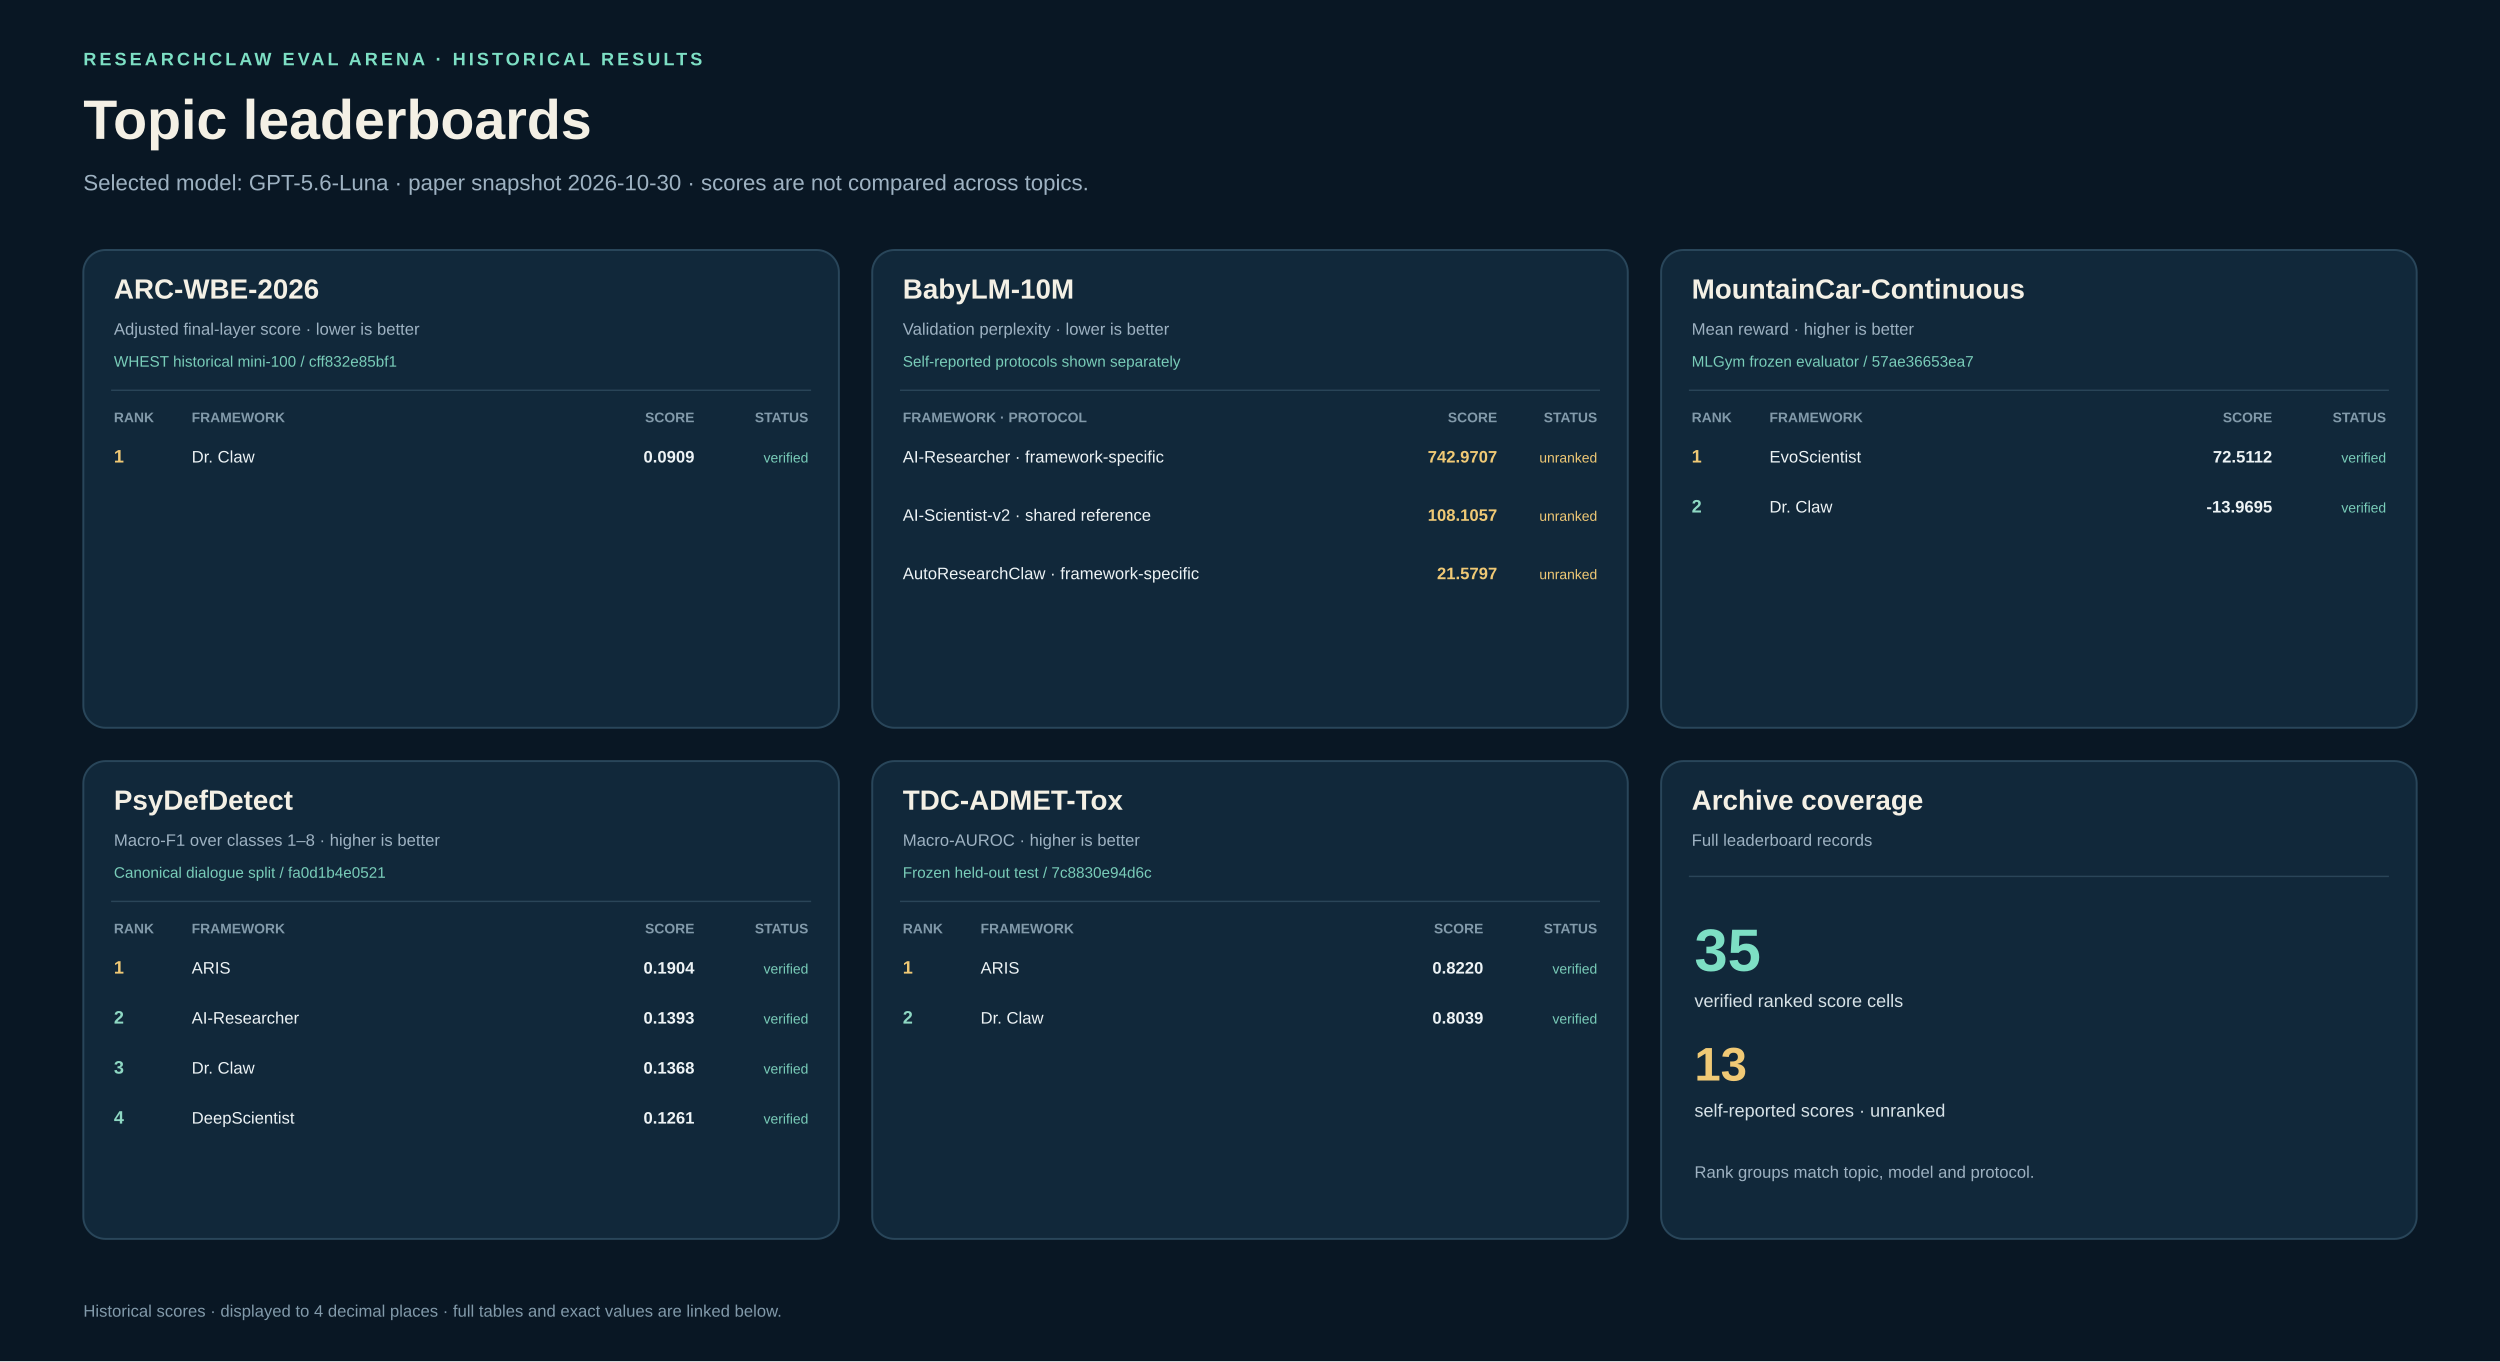
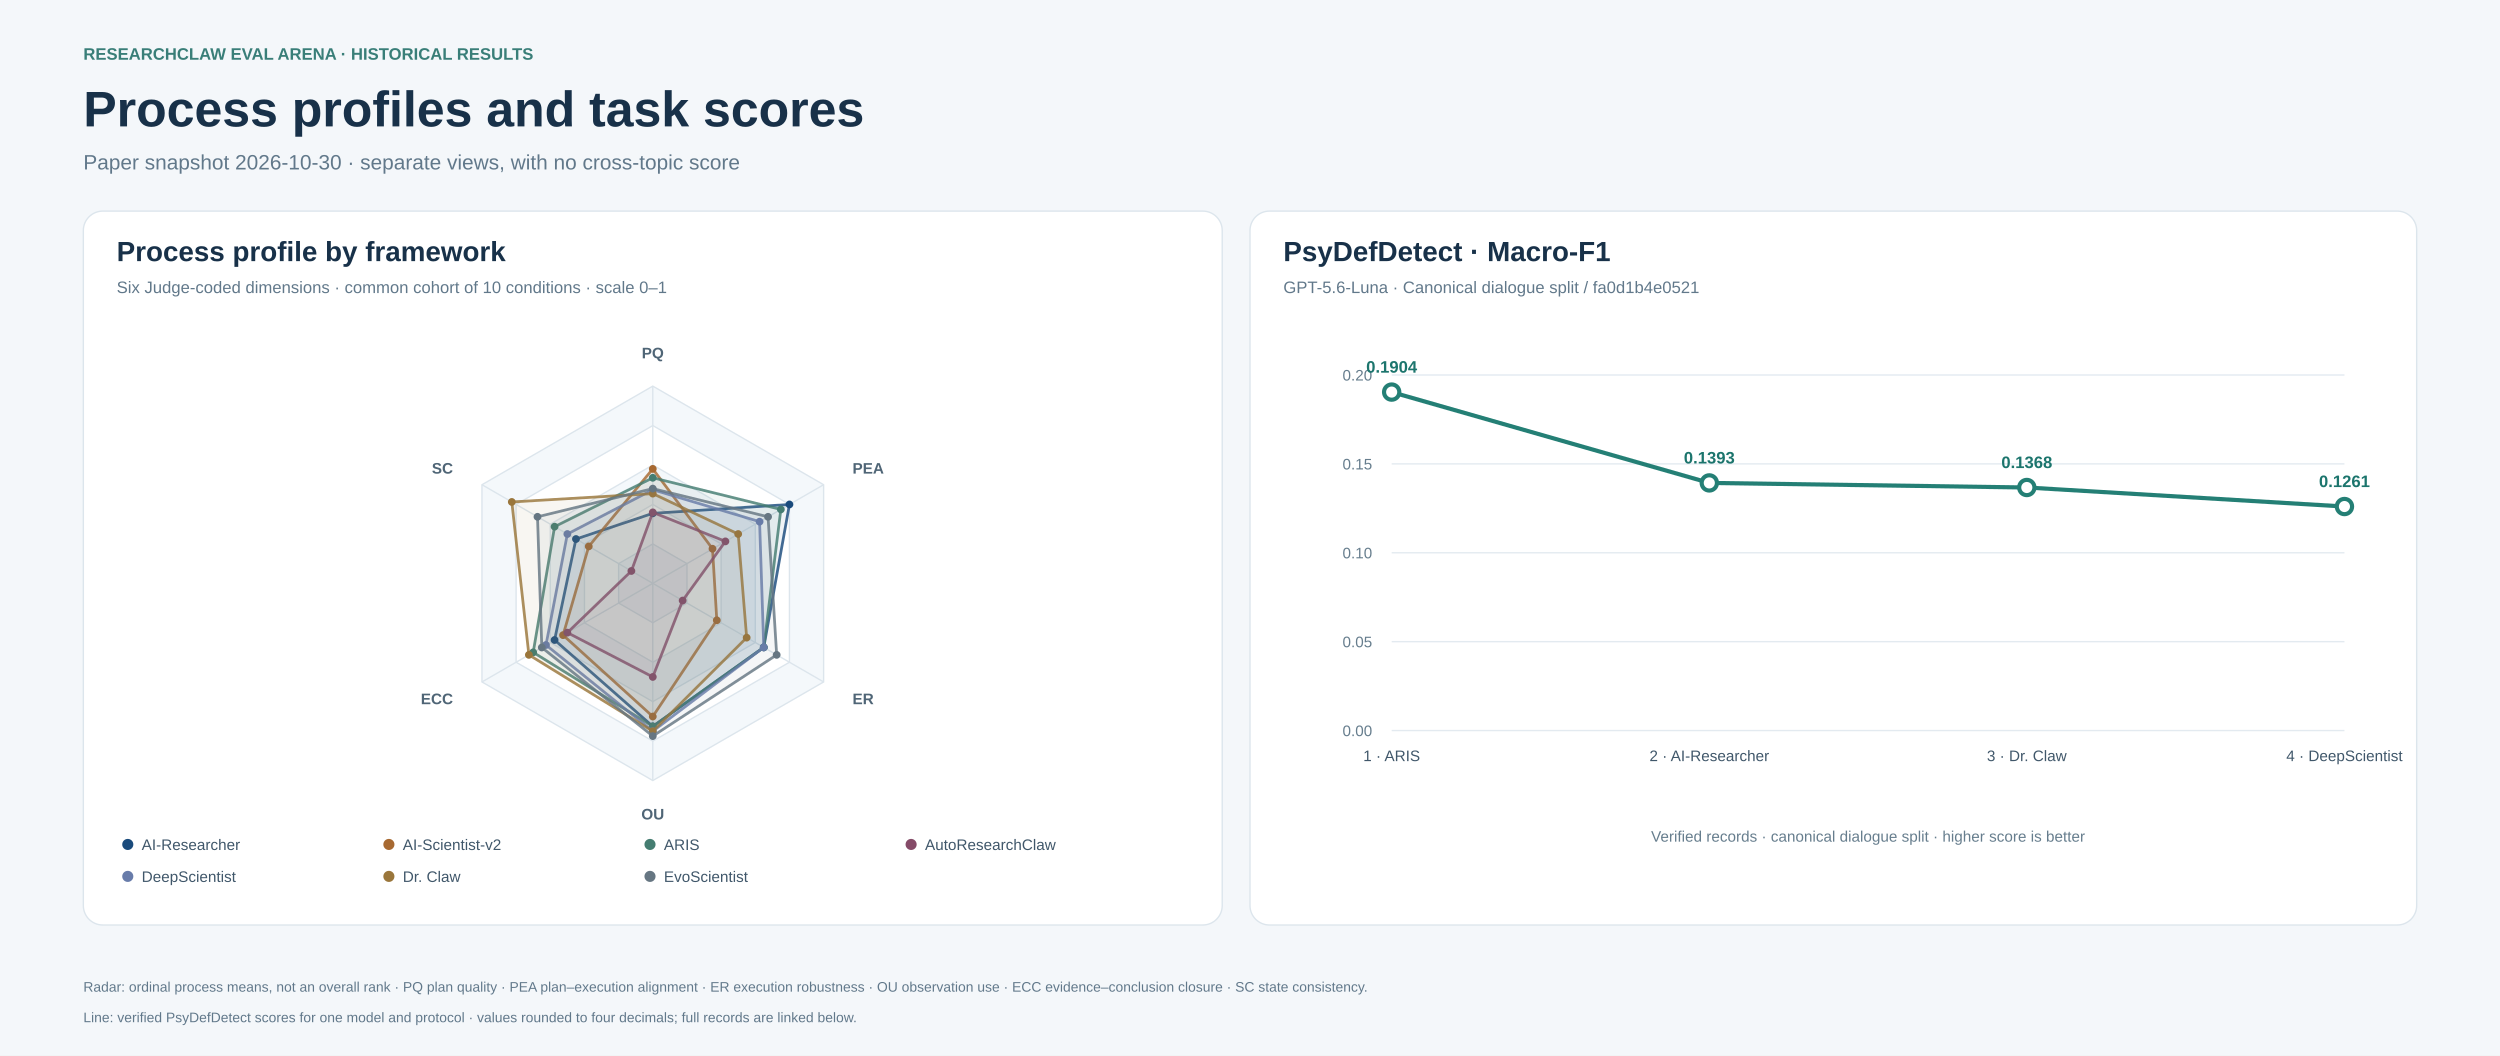
- <svg xmlns="http://www.w3.org/2000/svg" width="1800" height="980" viewBox="0 0 1800 980" role="img" aria-labelledby="title desc">
-   <rect width="100%" height="100%" fill="#091724" />
-   <text x="60" y="47" fill="#7ddfc4" font-family="Arial,sans-serif" font-size="13" font-weight="700" letter-spacing="2.2">RESEARCHCLAW EVAL ARENA · HISTORICAL RESULTS</text>
-   <text x="60" y="100" fill="#f4f0e5" font-family="Arial,sans-serif" font-size="40" font-weight="700">Topic leaderboards</text>
-   <text x="60" y="137" fill="#9eb2c2" font-family="Arial,sans-serif" font-size="16">Selected model: GPT-5.6-Luna · paper snapshot 2026-10-30 · scores are not compared across topics.</text>
-   <rect x="60" y="180" width="544" height="344" rx="16" fill="#11283a" stroke="#29465a" stroke-width="1.4" />
-   <text x="82" y="215" fill="#f4f0e5" font-family="Arial,sans-serif" font-size="20" font-weight="700" text-anchor="start">ARC-WBE-2026</text>
-   <text x="82" y="241" fill="#9eb2c2" font-family="Arial,sans-serif" font-size="12" font-weight="400" text-anchor="start">Adjusted final-layer score · lower is better</text>
-   <text x="82" y="264" fill="#79cdb9" font-family="Arial,sans-serif" font-size="11" font-weight="400" text-anchor="start">WHEST historical mini-100 / cff832e85bf1</text>
-   <line x1="80" y1="281" x2="584" y2="281" stroke="#2a4558" />
-   <text x="82" y="304" fill="#829aaa" font-family="Arial,sans-serif" font-size="10" font-weight="700" text-anchor="start">RANK</text>
-   <text x="138" y="304" fill="#829aaa" font-family="Arial,sans-serif" font-size="10" font-weight="700" text-anchor="start">FRAMEWORK</text>
-   <text x="500" y="304" fill="#829aaa" font-family="Arial,sans-serif" font-size="10" font-weight="700" text-anchor="end">SCORE</text>
-   <text x="582" y="304" fill="#829aaa" font-family="Arial,sans-serif" font-size="10" font-weight="700" text-anchor="end">STATUS</text>
-   <text x="82" y="333" fill="#f0c975" font-family="Arial,sans-serif" font-size="13" font-weight="700" text-anchor="start">1</text>
-   <text x="138" y="333" fill="#edf3f5" font-family="Arial,sans-serif" font-size="12" font-weight="400" text-anchor="start">Dr. Claw</text>
-   <text x="500" y="333" fill="#edf3f5" font-family="Arial,sans-serif" font-size="12" font-weight="700" text-anchor="end">0.0909</text>
-   <text x="582" y="333" fill="#79cdb9" font-family="Arial,sans-serif" font-size="10" font-weight="400" text-anchor="end">verified</text>
-   <rect x="628" y="180" width="544" height="344" rx="16" fill="#11283a" stroke="#29465a" stroke-width="1.4" />
-   <text x="650" y="215" fill="#f4f0e5" font-family="Arial,sans-serif" font-size="20" font-weight="700" text-anchor="start">BabyLM-10M</text>
-   <text x="650" y="241" fill="#9eb2c2" font-family="Arial,sans-serif" font-size="12" font-weight="400" text-anchor="start">Validation perplexity · lower is better</text>
-   <text x="650" y="264" fill="#79cdb9" font-family="Arial,sans-serif" font-size="11" font-weight="400" text-anchor="start">Self-reported protocols shown separately</text>
-   <line x1="648" y1="281" x2="1152" y2="281" stroke="#2a4558" />
-   <text x="650" y="304" fill="#829aaa" font-family="Arial,sans-serif" font-size="10" font-weight="700" text-anchor="start">FRAMEWORK · PROTOCOL</text>
-   <text x="1078" y="304" fill="#829aaa" font-family="Arial,sans-serif" font-size="10" font-weight="700" text-anchor="end">SCORE</text>
-   <text x="1150" y="304" fill="#829aaa" font-family="Arial,sans-serif" font-size="10" font-weight="700" text-anchor="end">STATUS</text>
-   <text x="650" y="333" fill="#edf3f5" font-family="Arial,sans-serif" font-size="12" font-weight="400" text-anchor="start">AI-Researcher · framework-specific</text>
-   <text x="1078" y="333" fill="#f0c975" font-family="Arial,sans-serif" font-size="12" font-weight="700" text-anchor="end">742.9707</text>
-   <text x="1150" y="333" fill="#f0c975" font-family="Arial,sans-serif" font-size="10" font-weight="400" text-anchor="end">unranked</text>
-   <text x="650" y="375" fill="#edf3f5" font-family="Arial,sans-serif" font-size="12" font-weight="400" text-anchor="start">AI-Scientist-v2 · shared reference</text>
-   <text x="1078" y="375" fill="#f0c975" font-family="Arial,sans-serif" font-size="12" font-weight="700" text-anchor="end">108.1057</text>
-   <text x="1150" y="375" fill="#f0c975" font-family="Arial,sans-serif" font-size="10" font-weight="400" text-anchor="end">unranked</text>
-   <text x="650" y="417" fill="#edf3f5" font-family="Arial,sans-serif" font-size="12" font-weight="400" text-anchor="start">AutoResearchClaw · framework-specific</text>
-   <text x="1078" y="417" fill="#f0c975" font-family="Arial,sans-serif" font-size="12" font-weight="700" text-anchor="end">21.5797</text>
-   <text x="1150" y="417" fill="#f0c975" font-family="Arial,sans-serif" font-size="10" font-weight="400" text-anchor="end">unranked</text>
-   <rect x="1196" y="180" width="544" height="344" rx="16" fill="#11283a" stroke="#29465a" stroke-width="1.4" />
-   <text x="1218" y="215" fill="#f4f0e5" font-family="Arial,sans-serif" font-size="20" font-weight="700" text-anchor="start">MountainCar-Continuous</text>
-   <text x="1218" y="241" fill="#9eb2c2" font-family="Arial,sans-serif" font-size="12" font-weight="400" text-anchor="start">Mean reward · higher is better</text>
-   <text x="1218" y="264" fill="#79cdb9" font-family="Arial,sans-serif" font-size="11" font-weight="400" text-anchor="start">MLGym frozen evaluator / 57ae36653ea7</text>
-   <line x1="1216" y1="281" x2="1720" y2="281" stroke="#2a4558" />
-   <text x="1218" y="304" fill="#829aaa" font-family="Arial,sans-serif" font-size="10" font-weight="700" text-anchor="start">RANK</text>
-   <text x="1274" y="304" fill="#829aaa" font-family="Arial,sans-serif" font-size="10" font-weight="700" text-anchor="start">FRAMEWORK</text>
-   <text x="1636" y="304" fill="#829aaa" font-family="Arial,sans-serif" font-size="10" font-weight="700" text-anchor="end">SCORE</text>
-   <text x="1718" y="304" fill="#829aaa" font-family="Arial,sans-serif" font-size="10" font-weight="700" text-anchor="end">STATUS</text>
-   <text x="1218" y="333" fill="#f0c975" font-family="Arial,sans-serif" font-size="13" font-weight="700" text-anchor="start">1</text>
-   <text x="1274" y="333" fill="#edf3f5" font-family="Arial,sans-serif" font-size="12" font-weight="400" text-anchor="start">EvoScientist</text>
-   <text x="1636" y="333" fill="#edf3f5" font-family="Arial,sans-serif" font-size="12" font-weight="700" text-anchor="end">72.5112</text>
-   <text x="1718" y="333" fill="#79cdb9" font-family="Arial,sans-serif" font-size="10" font-weight="400" text-anchor="end">verified</text>
-   <text x="1218" y="369" fill="#8ed8c3" font-family="Arial,sans-serif" font-size="13" font-weight="700" text-anchor="start">2</text>
-   <text x="1274" y="369" fill="#edf3f5" font-family="Arial,sans-serif" font-size="12" font-weight="400" text-anchor="start">Dr. Claw</text>
-   <text x="1636" y="369" fill="#edf3f5" font-family="Arial,sans-serif" font-size="12" font-weight="700" text-anchor="end">-13.9695</text>
-   <text x="1718" y="369" fill="#79cdb9" font-family="Arial,sans-serif" font-size="10" font-weight="400" text-anchor="end">verified</text>
-   <rect x="60" y="548" width="544" height="344" rx="16" fill="#11283a" stroke="#29465a" stroke-width="1.4" />
-   <text x="82" y="583" fill="#f4f0e5" font-family="Arial,sans-serif" font-size="20" font-weight="700" text-anchor="start">PsyDefDetect</text>
-   <text x="82" y="609" fill="#9eb2c2" font-family="Arial,sans-serif" font-size="12" font-weight="400" text-anchor="start">Macro-F1 over classes 1–8 · higher is better</text>
-   <text x="82" y="632" fill="#79cdb9" font-family="Arial,sans-serif" font-size="11" font-weight="400" text-anchor="start">Canonical dialogue split / fa0d1b4e0521</text>
-   <line x1="80" y1="649" x2="584" y2="649" stroke="#2a4558" />
-   <text x="82" y="672" fill="#829aaa" font-family="Arial,sans-serif" font-size="10" font-weight="700" text-anchor="start">RANK</text>
-   <text x="138" y="672" fill="#829aaa" font-family="Arial,sans-serif" font-size="10" font-weight="700" text-anchor="start">FRAMEWORK</text>
-   <text x="500" y="672" fill="#829aaa" font-family="Arial,sans-serif" font-size="10" font-weight="700" text-anchor="end">SCORE</text>
-   <text x="582" y="672" fill="#829aaa" font-family="Arial,sans-serif" font-size="10" font-weight="700" text-anchor="end">STATUS</text>
-   <text x="82" y="701" fill="#f0c975" font-family="Arial,sans-serif" font-size="13" font-weight="700" text-anchor="start">1</text>
-   <text x="138" y="701" fill="#edf3f5" font-family="Arial,sans-serif" font-size="12" font-weight="400" text-anchor="start">ARIS</text>
-   <text x="500" y="701" fill="#edf3f5" font-family="Arial,sans-serif" font-size="12" font-weight="700" text-anchor="end">0.1904</text>
-   <text x="582" y="701" fill="#79cdb9" font-family="Arial,sans-serif" font-size="10" font-weight="400" text-anchor="end">verified</text>
-   <text x="82" y="737" fill="#8ed8c3" font-family="Arial,sans-serif" font-size="13" font-weight="700" text-anchor="start">2</text>
-   <text x="138" y="737" fill="#edf3f5" font-family="Arial,sans-serif" font-size="12" font-weight="400" text-anchor="start">AI-Researcher</text>
-   <text x="500" y="737" fill="#edf3f5" font-family="Arial,sans-serif" font-size="12" font-weight="700" text-anchor="end">0.1393</text>
-   <text x="582" y="737" fill="#79cdb9" font-family="Arial,sans-serif" font-size="10" font-weight="400" text-anchor="end">verified</text>
-   <text x="82" y="773" fill="#8ed8c3" font-family="Arial,sans-serif" font-size="13" font-weight="700" text-anchor="start">3</text>
-   <text x="138" y="773" fill="#edf3f5" font-family="Arial,sans-serif" font-size="12" font-weight="400" text-anchor="start">Dr. Claw</text>
-   <text x="500" y="773" fill="#edf3f5" font-family="Arial,sans-serif" font-size="12" font-weight="700" text-anchor="end">0.1368</text>
-   <text x="582" y="773" fill="#79cdb9" font-family="Arial,sans-serif" font-size="10" font-weight="400" text-anchor="end">verified</text>
-   <text x="82" y="809" fill="#8ed8c3" font-family="Arial,sans-serif" font-size="13" font-weight="700" text-anchor="start">4</text>
-   <text x="138" y="809" fill="#edf3f5" font-family="Arial,sans-serif" font-size="12" font-weight="400" text-anchor="start">DeepScientist</text>
-   <text x="500" y="809" fill="#edf3f5" font-family="Arial,sans-serif" font-size="12" font-weight="700" text-anchor="end">0.1261</text>
-   <text x="582" y="809" fill="#79cdb9" font-family="Arial,sans-serif" font-size="10" font-weight="400" text-anchor="end">verified</text>
-   <rect x="628" y="548" width="544" height="344" rx="16" fill="#11283a" stroke="#29465a" stroke-width="1.4" />
-   <text x="650" y="583" fill="#f4f0e5" font-family="Arial,sans-serif" font-size="20" font-weight="700" text-anchor="start">TDC-ADMET-Tox</text>
-   <text x="650" y="609" fill="#9eb2c2" font-family="Arial,sans-serif" font-size="12" font-weight="400" text-anchor="start">Macro-AUROC · higher is better</text>
-   <text x="650" y="632" fill="#79cdb9" font-family="Arial,sans-serif" font-size="11" font-weight="400" text-anchor="start">Frozen held-out test / 7c8830e94d6c</text>
-   <line x1="648" y1="649" x2="1152" y2="649" stroke="#2a4558" />
-   <text x="650" y="672" fill="#829aaa" font-family="Arial,sans-serif" font-size="10" font-weight="700" text-anchor="start">RANK</text>
-   <text x="706" y="672" fill="#829aaa" font-family="Arial,sans-serif" font-size="10" font-weight="700" text-anchor="start">FRAMEWORK</text>
-   <text x="1068" y="672" fill="#829aaa" font-family="Arial,sans-serif" font-size="10" font-weight="700" text-anchor="end">SCORE</text>
-   <text x="1150" y="672" fill="#829aaa" font-family="Arial,sans-serif" font-size="10" font-weight="700" text-anchor="end">STATUS</text>
-   <text x="650" y="701" fill="#f0c975" font-family="Arial,sans-serif" font-size="13" font-weight="700" text-anchor="start">1</text>
-   <text x="706" y="701" fill="#edf3f5" font-family="Arial,sans-serif" font-size="12" font-weight="400" text-anchor="start">ARIS</text>
-   <text x="1068" y="701" fill="#edf3f5" font-family="Arial,sans-serif" font-size="12" font-weight="700" text-anchor="end">0.8220</text>
-   <text x="1150" y="701" fill="#79cdb9" font-family="Arial,sans-serif" font-size="10" font-weight="400" text-anchor="end">verified</text>
-   <text x="650" y="737" fill="#8ed8c3" font-family="Arial,sans-serif" font-size="13" font-weight="700" text-anchor="start">2</text>
-   <text x="706" y="737" fill="#edf3f5" font-family="Arial,sans-serif" font-size="12" font-weight="400" text-anchor="start">Dr. Claw</text>
-   <text x="1068" y="737" fill="#edf3f5" font-family="Arial,sans-serif" font-size="12" font-weight="700" text-anchor="end">0.8039</text>
-   <text x="1150" y="737" fill="#79cdb9" font-family="Arial,sans-serif" font-size="10" font-weight="400" text-anchor="end">verified</text>
-   <rect x="1196" y="548" width="544" height="344" rx="16" fill="#11283a" stroke="#29465a" stroke-width="1.4" />
-   <text x="1218" y="583" fill="#f4f0e5" font-family="Arial,sans-serif" font-size="20" font-weight="700" text-anchor="start">Archive coverage</text>
-   <text x="1218" y="609" fill="#9eb2c2" font-family="Arial,sans-serif" font-size="12" font-weight="400" text-anchor="start">Full leaderboard records</text>
-   <line x1="1216" y1="631" x2="1720" y2="631" stroke="#2a4558" />
-   <text x="1220" y="699" fill="#7ddfc4" font-family="Arial,sans-serif" font-size="43" font-weight="700" text-anchor="start">35</text>
-   <text x="1220" y="725" fill="#d7e2e7" font-family="Arial,sans-serif" font-size="13" font-weight="400" text-anchor="start">verified ranked score cells</text>
-   <text x="1220" y="778" fill="#f0c975" font-family="Arial,sans-serif" font-size="34" font-weight="700" text-anchor="start">13</text>
-   <text x="1220" y="804" fill="#d7e2e7" font-family="Arial,sans-serif" font-size="13" font-weight="400" text-anchor="start">self-reported scores · unranked</text>
-   <text x="1220" y="848" fill="#9eb2c2" font-family="Arial,sans-serif" font-size="12" font-weight="400" text-anchor="start">Rank groups match topic, model and protocol.</text>
-   <text x="60" y="948" fill="#829aaa" font-family="Arial,sans-serif" font-size="12">Historical scores · displayed to 4 decimal places · full tables and exact values are linked below.</text>
+ <svg xmlns="http://www.w3.org/2000/svg" width="1800" height="760" viewBox="0 0 1800 760" role="img" aria-labelledby="title desc">
+   <rect width="100%" height="100%" fill="#f4f7fa" />
+   <text x="60.0" y="43.0" fill="#397e78" font-family="Arial,sans-serif" font-size="12" font-weight="700" text-anchor="start">RESEARCHCLAW EVAL ARENA · HISTORICAL RESULTS</text>
+   <text x="60.0" y="91.0" fill="#183149" font-family="Arial,sans-serif" font-size="36" font-weight="700" text-anchor="start">Process profiles and task scores</text>
+   <text x="60.0" y="122.0" fill="#61788a" font-family="Arial,sans-serif" font-size="15" font-weight="400" text-anchor="start">Paper snapshot 2026-10-30 · separate views, with no cross-topic score</text>
+   <rect x="60" y="152" width="820" height="514" rx="14" fill="#ffffff" stroke="#dce5ec" />
+   <rect x="900" y="152" width="840" height="514" rx="14" fill="#ffffff" stroke="#dce5ec" />
+   <text x="84.0" y="188.0" fill="#183149" font-family="Arial,sans-serif" font-size="20" font-weight="700" text-anchor="start">Process profile by framework</text>
+   <text x="84.0" y="211.0" fill="#61788a" font-family="Arial,sans-serif" font-size="12" font-weight="400" text-anchor="start">Six Judge-coded dimensions · common cohort of 10 conditions · scale 0–1</text>
+   <text x="924.0" y="188.0" fill="#183149" font-family="Arial,sans-serif" font-size="20" font-weight="700" text-anchor="start">PsyDefDetect · Macro-F1</text>
+   <text x="924.0" y="211.0" fill="#61788a" font-family="Arial,sans-serif" font-size="12" font-weight="400" text-anchor="start">GPT-5.6-Luna · Canonical dialogue split / fa0d1b4e0521</text>
+   <polygon points="470.0,278.0 593.0,349.0 593.0,491.0 470.0,562.0 347.0,491.0 347.0,349.0" fill="#f4f8fb" stroke="#dce5ec" stroke-width="1" />
+   <polygon points="470.0,306.4 568.4,363.2 568.4,476.8 470.0,533.6 371.6,476.8 371.6,363.2" fill="#ffffff" stroke="#dce5ec" stroke-width="1" />
+   <polygon points="470.0,334.8 543.8,377.4 543.8,462.6 470.0,505.2 396.2,462.6 396.2,377.4" fill="#f4f8fb" stroke="#dce5ec" stroke-width="1" />
+   <polygon points="470.0,363.2 519.2,391.6 519.2,448.4 470.0,476.8 420.8,448.4 420.8,391.6" fill="#ffffff" stroke="#dce5ec" stroke-width="1" />
+   <polygon points="470.0,391.6 494.6,405.8 494.6,434.2 470.0,448.4 445.4,434.2 445.4,405.8" fill="#f4f8fb" stroke="#dce5ec" stroke-width="1" />
+   <line x1="470.0" y1="420.0" x2="470.0" y2="278.0" stroke="#dce5ec" />
+   <text x="470.0" y="258.0" fill="#4f6576" font-family="Arial,sans-serif" font-size="11" font-weight="700" text-anchor="middle">PQ</text>
+   <line x1="470.0" y1="420.0" x2="593.0" y2="349.0" stroke="#dce5ec" />
+   <text x="613.8" y="341.0" fill="#4f6576" font-family="Arial,sans-serif" font-size="11" font-weight="700" text-anchor="start">PEA</text>
+   <line x1="470.0" y1="420.0" x2="593.0" y2="491.0" stroke="#dce5ec" />
+   <text x="613.8" y="507.0" fill="#4f6576" font-family="Arial,sans-serif" font-size="11" font-weight="700" text-anchor="start">ER</text>
+   <line x1="470.0" y1="420.0" x2="470.0" y2="562.0" stroke="#dce5ec" />
+   <text x="470.0" y="590.0" fill="#4f6576" font-family="Arial,sans-serif" font-size="11" font-weight="700" text-anchor="middle">OU</text>
+   <line x1="470.0" y1="420.0" x2="347.0" y2="491.0" stroke="#dce5ec" />
+   <text x="326.2" y="507.0" fill="#4f6576" font-family="Arial,sans-serif" font-size="11" font-weight="700" text-anchor="end">ECC</text>
+   <line x1="470.0" y1="420.0" x2="347.0" y2="349.0" stroke="#dce5ec" />
+   <text x="326.2" y="341.0" fill="#4f6576" font-family="Arial,sans-serif" font-size="11" font-weight="700" text-anchor="end">SC</text>
+   <polygon points="470.0,369.6 568.4,363.2 549.9,466.1 470.0,523.0 399.3,460.8 414.7,388.1" fill="#1a4b7c" fill-opacity="0.07" stroke="#1a4b7c" stroke-width="2" stroke-opacity="0.82" />
+   <circle cx="470.0" cy="369.6" r="2.8" fill="#1a4b7c" />
+   <circle cx="568.4" cy="363.2" r="2.8" fill="#1a4b7c" />
+   <circle cx="549.9" cy="466.1" r="2.8" fill="#1a4b7c" />
+   <circle cx="470.0" cy="523.0" r="2.8" fill="#1a4b7c" />
+   <circle cx="399.3" cy="460.8" r="2.8" fill="#1a4b7c" />
+   <circle cx="414.7" cy="388.1" r="2.8" fill="#1a4b7c" />
+   <circle cx="92" cy="608" r="4" fill="#1a4b7c" />
+   <text x="102.0" y="612.0" fill="#40576a" font-family="Arial,sans-serif" font-size="11" font-weight="400" text-anchor="start">AI-Researcher</text>
+   <polygon points="470.0,337.6 513.0,395.1 516.1,446.6 470.0,515.9 405.4,457.3 423.9,393.4" fill="#a76931" fill-opacity="0.07" stroke="#a76931" stroke-width="2" stroke-opacity="0.82" />
+   <circle cx="470.0" cy="337.6" r="2.8" fill="#a76931" />
+   <circle cx="513.0" cy="395.1" r="2.8" fill="#a76931" />
+   <circle cx="516.1" cy="446.6" r="2.8" fill="#a76931" />
+   <circle cx="470.0" cy="515.9" r="2.8" fill="#a76931" />
+   <circle cx="405.4" cy="457.3" r="2.8" fill="#a76931" />
+   <circle cx="423.9" cy="393.4" r="2.8" fill="#a76931" />
+   <circle cx="280" cy="608" r="4" fill="#a76931" />
+   <text x="290.0" y="612.0" fill="#40576a" font-family="Arial,sans-serif" font-size="11" font-weight="400" text-anchor="start">AI-Scientist-v2</text>
+   <polygon points="470.0,344.0 562.2,366.8 549.9,466.1 470.0,523.0 383.9,469.7 399.3,379.2" fill="#457d71" fill-opacity="0.07" stroke="#457d71" stroke-width="2" stroke-opacity="0.82" />
+   <circle cx="470.0" cy="344.0" r="2.8" fill="#457d71" />
+   <circle cx="562.2" cy="366.8" r="2.8" fill="#457d71" />
+   <circle cx="549.9" cy="466.1" r="2.8" fill="#457d71" />
+   <circle cx="470.0" cy="523.0" r="2.8" fill="#457d71" />
+   <circle cx="383.9" cy="469.7" r="2.8" fill="#457d71" />
+   <circle cx="399.3" cy="379.2" r="2.8" fill="#457d71" />
+   <circle cx="468" cy="608" r="4" fill="#457d71" />
+   <text x="478.0" y="612.0" fill="#40576a" font-family="Arial,sans-serif" font-size="11" font-weight="400" text-anchor="start">ARIS</text>
+   <polygon points="470.0,368.9 522.3,389.8 491.5,432.4 470.0,487.4 408.5,455.5 454.6,411.1" fill="#854b68" fill-opacity="0.07" stroke="#854b68" stroke-width="2" stroke-opacity="0.82" />
+   <circle cx="470.0" cy="368.9" r="2.8" fill="#854b68" />
+   <circle cx="522.3" cy="389.8" r="2.8" fill="#854b68" />
+   <circle cx="491.5" cy="432.4" r="2.8" fill="#854b68" />
+   <circle cx="470.0" cy="487.4" r="2.8" fill="#854b68" />
+   <circle cx="408.5" cy="455.5" r="2.8" fill="#854b68" />
+   <circle cx="454.6" cy="411.1" r="2.8" fill="#854b68" />
+   <circle cx="656" cy="608" r="4" fill="#854b68" />
+   <text x="666.0" y="612.0" fill="#40576a" font-family="Arial,sans-serif" font-size="11" font-weight="400" text-anchor="start">AutoResearchClaw</text>
+   <polygon points="470.0,352.6 546.9,375.6 549.9,466.1 470.0,526.5 393.1,464.4 408.5,384.5" fill="#687caa" fill-opacity="0.07" stroke="#687caa" stroke-width="2" stroke-opacity="0.82" />
+   <circle cx="470.0" cy="352.6" r="2.8" fill="#687caa" />
+   <circle cx="546.9" cy="375.6" r="2.8" fill="#687caa" />
+   <circle cx="549.9" cy="466.1" r="2.8" fill="#687caa" />
+   <circle cx="470.0" cy="526.5" r="2.8" fill="#687caa" />
+   <circle cx="393.1" cy="464.4" r="2.8" fill="#687caa" />
+   <circle cx="408.5" cy="384.5" r="2.8" fill="#687caa" />
+   <circle cx="92" cy="631" r="4" fill="#687caa" />
+   <text x="102.0" y="635.0" fill="#40576a" font-family="Arial,sans-serif" font-size="11" font-weight="400" text-anchor="start">DeepScientist</text>
+   <polygon points="470.0,355.4 531.5,384.5 537.6,459.1 470.0,526.5 380.8,471.5 368.5,361.4" fill="#9a763b" fill-opacity="0.07" stroke="#9a763b" stroke-width="2" stroke-opacity="0.82" />
+   <circle cx="470.0" cy="355.4" r="2.8" fill="#9a763b" />
+   <circle cx="531.5" cy="384.5" r="2.8" fill="#9a763b" />
+   <circle cx="537.6" cy="459.1" r="2.8" fill="#9a763b" />
+   <circle cx="470.0" cy="526.5" r="2.8" fill="#9a763b" />
+   <circle cx="380.8" cy="471.5" r="2.8" fill="#9a763b" />
+   <circle cx="368.5" cy="361.4" r="2.8" fill="#9a763b" />
+   <circle cx="280" cy="631" r="4" fill="#9a763b" />
+   <text x="290.0" y="635.0" fill="#40576a" font-family="Arial,sans-serif" font-size="11" font-weight="400" text-anchor="start">Dr. Claw</text>
+   <polygon points="470.0,351.8 553.0,372.1 559.2,471.5 470.0,530.0 390.1,466.2 387.0,372.1" fill="#667682" fill-opacity="0.07" stroke="#667682" stroke-width="2" stroke-opacity="0.82" />
+   <circle cx="470.0" cy="351.8" r="2.8" fill="#667682" />
+   <circle cx="553.0" cy="372.1" r="2.8" fill="#667682" />
+   <circle cx="559.2" cy="471.5" r="2.8" fill="#667682" />
+   <circle cx="470.0" cy="530.0" r="2.8" fill="#667682" />
+   <circle cx="390.1" cy="466.2" r="2.8" fill="#667682" />
+   <circle cx="387.0" cy="372.1" r="2.8" fill="#667682" />
+   <circle cx="468" cy="631" r="4" fill="#667682" />
+   <text x="478.0" y="635.0" fill="#40576a" font-family="Arial,sans-serif" font-size="11" font-weight="400" text-anchor="start">EvoScientist</text>
+   <line x1="1002.0" y1="526.0" x2="1688.0" y2="526.0" stroke="#e3eaf0" />
+   <text x="988.0" y="530.0" fill="#667d8d" font-family="Arial,sans-serif" font-size="11" font-weight="400" text-anchor="end">0.00</text>
+   <line x1="1002.0" y1="462.0" x2="1688.0" y2="462.0" stroke="#e3eaf0" />
+   <text x="988.0" y="466.0" fill="#667d8d" font-family="Arial,sans-serif" font-size="11" font-weight="400" text-anchor="end">0.05</text>
+   <line x1="1002.0" y1="398.0" x2="1688.0" y2="398.0" stroke="#e3eaf0" />
+   <text x="988.0" y="402.0" fill="#667d8d" font-family="Arial,sans-serif" font-size="11" font-weight="400" text-anchor="end">0.10</text>
+   <line x1="1002.0" y1="334.0" x2="1688.0" y2="334.0" stroke="#e3eaf0" />
+   <text x="988.0" y="338.0" fill="#667d8d" font-family="Arial,sans-serif" font-size="11" font-weight="400" text-anchor="end">0.15</text>
+   <line x1="1002.0" y1="270.0" x2="1688.0" y2="270.0" stroke="#e3eaf0" />
+   <text x="988.0" y="274.0" fill="#667d8d" font-family="Arial,sans-serif" font-size="11" font-weight="400" text-anchor="end">0.20</text>
+   <polyline points="1002.0,282.3 1230.7,347.7 1459.3,351.0 1688.0,364.7" fill="none" stroke="#247f75" stroke-width="3" stroke-linejoin="round" stroke-linecap="round" />
+   <circle cx="1002.0" cy="282.3" r="5.5" fill="#ffffff" stroke="#247f75" stroke-width="3" />
+   <text x="1002.0" y="268.3" fill="#1c756d" font-family="Arial,sans-serif" font-size="12" font-weight="700" text-anchor="middle">0.1904</text>
+   <text x="1002.0" y="548.0" fill="#40576a" font-family="Arial,sans-serif" font-size="11" font-weight="400" text-anchor="middle">1 · ARIS</text>
+   <circle cx="1230.7" cy="347.7" r="5.5" fill="#ffffff" stroke="#247f75" stroke-width="3" />
+   <text x="1230.7" y="333.7" fill="#1c756d" font-family="Arial,sans-serif" font-size="12" font-weight="700" text-anchor="middle">0.1393</text>
+   <text x="1230.7" y="548.0" fill="#40576a" font-family="Arial,sans-serif" font-size="11" font-weight="400" text-anchor="middle">2 · AI-Researcher</text>
+   <circle cx="1459.3" cy="351.0" r="5.5" fill="#ffffff" stroke="#247f75" stroke-width="3" />
+   <text x="1459.3" y="337.0" fill="#1c756d" font-family="Arial,sans-serif" font-size="12" font-weight="700" text-anchor="middle">0.1368</text>
+   <text x="1459.3" y="548.0" fill="#40576a" font-family="Arial,sans-serif" font-size="11" font-weight="400" text-anchor="middle">3 · Dr. Claw</text>
+   <circle cx="1688.0" cy="364.7" r="5.5" fill="#ffffff" stroke="#247f75" stroke-width="3" />
+   <text x="1688.0" y="350.7" fill="#1c756d" font-family="Arial,sans-serif" font-size="12" font-weight="700" text-anchor="middle">0.1261</text>
+   <text x="1688.0" y="548.0" fill="#40576a" font-family="Arial,sans-serif" font-size="11" font-weight="400" text-anchor="middle">4 · DeepScientist</text>
+   <text x="1345.0" y="606.0" fill="#667d8d" font-family="Arial,sans-serif" font-size="11" font-weight="400" text-anchor="middle">Verified records · canonical dialogue split · higher score is better</text>
+   <text x="60.0" y="714.0" fill="#61788a" font-family="Arial,sans-serif" font-size="10" font-weight="400" text-anchor="start">Radar: ordinal process means, not an overall rank · PQ plan quality · PEA plan–execution alignment · ER execution robustness · OU observation use · ECC evidence–conclusion closure · SC state consistency.</text>
+   <text x="60.0" y="736.0" fill="#61788a" font-family="Arial,sans-serif" font-size="10" font-weight="400" text-anchor="start">Line: verified PsyDefDetect scores for one model and protocol · values rounded to four decimals; full records are linked below.</text>
</svg>
